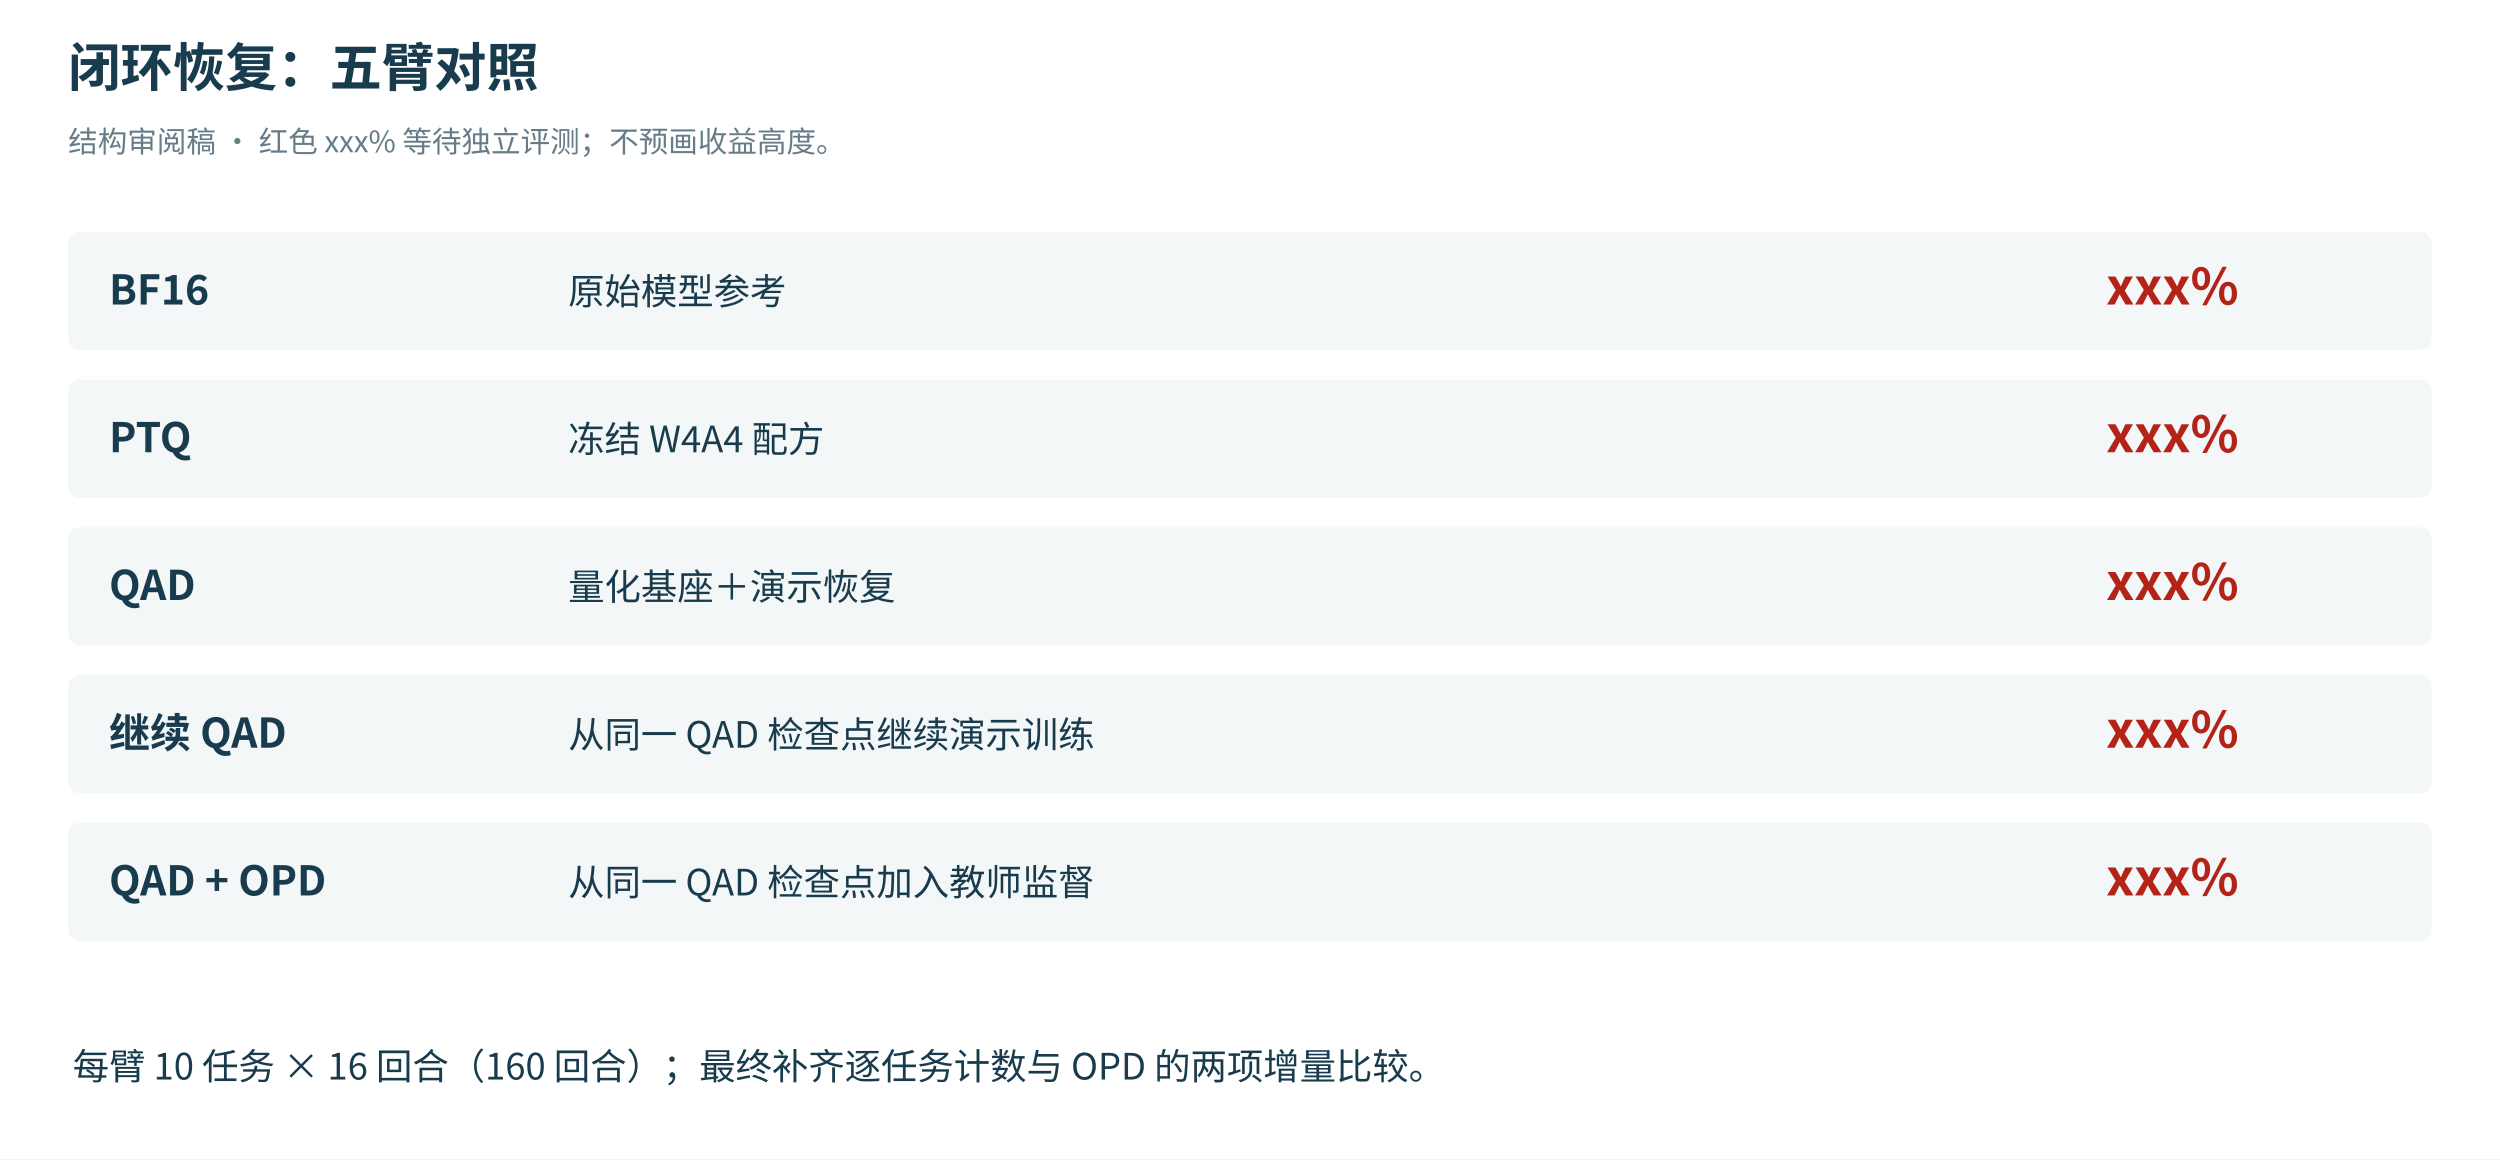
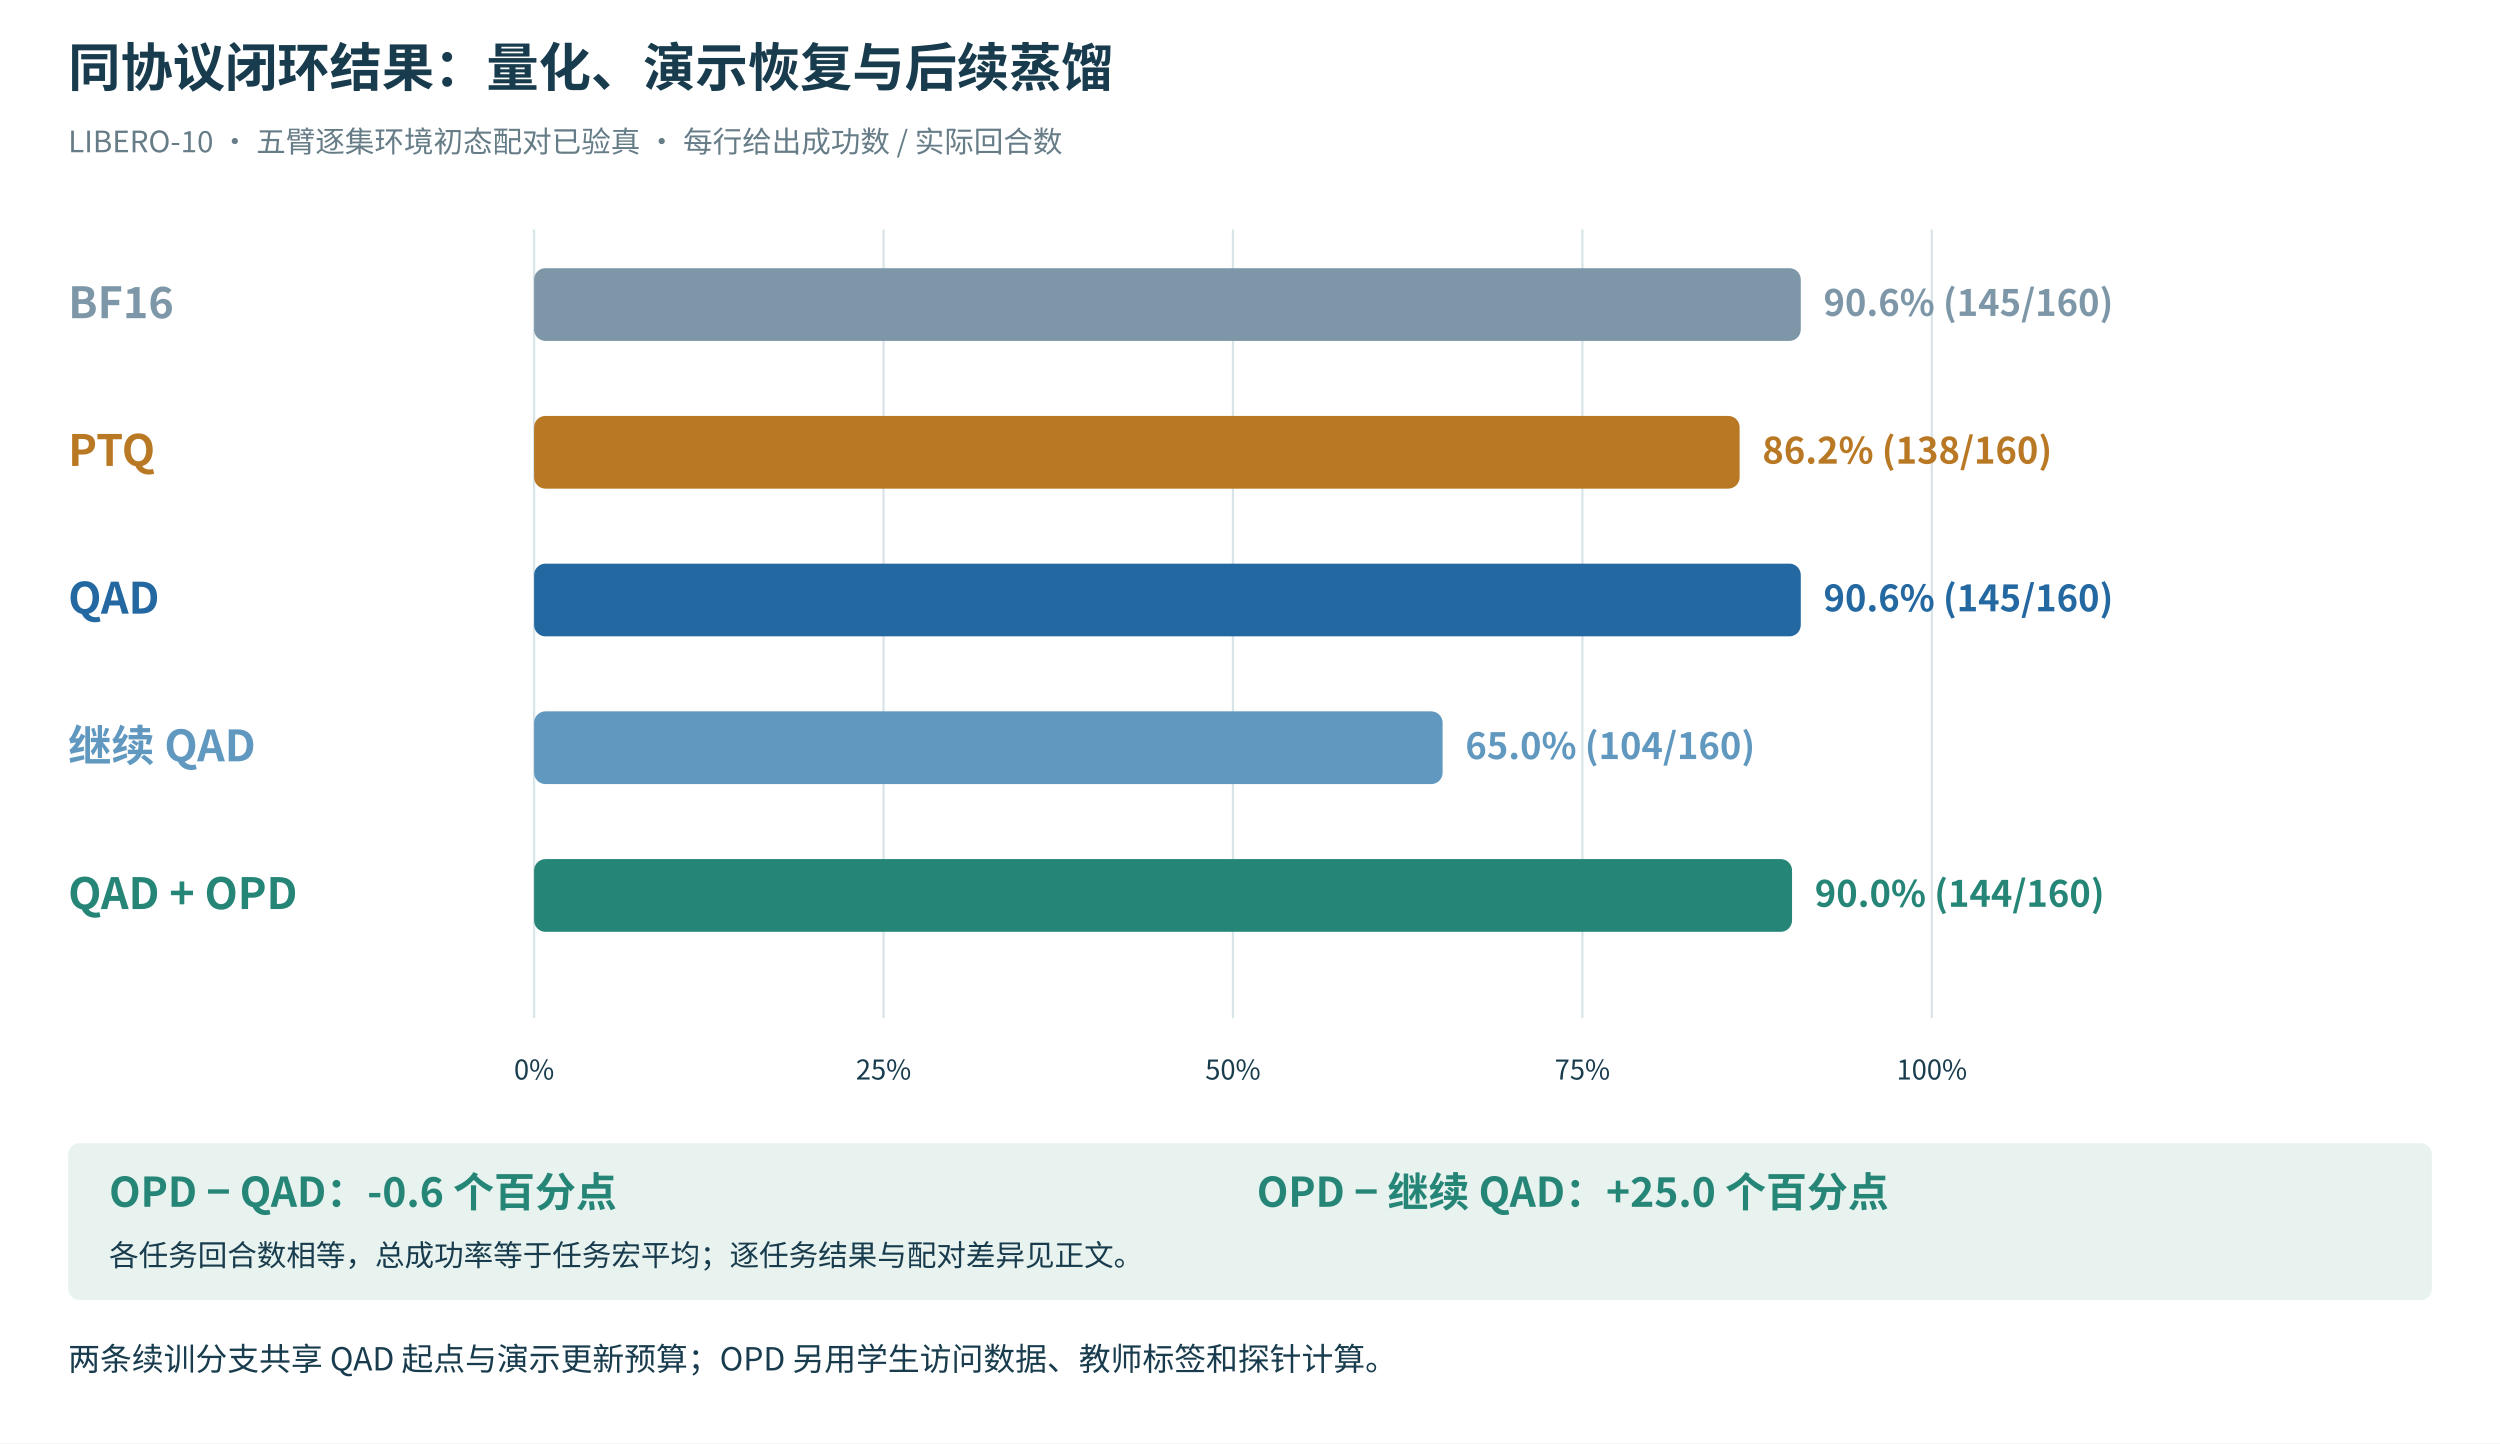
- <svg xmlns="http://www.w3.org/2000/svg" width="1100" height="510" viewBox="0 0 1100 510" role="img" aria-label="闭环恢复：五臂对照" font-family="Noto Sans CJK SC,Microsoft YaHei,sans-serif">
+ <svg xmlns="http://www.w3.org/2000/svg" width="1100" height="635" viewBox="0 0 1100 635" role="img" aria-label="同协议闭环结果：量化、演示恢复与后续蒸馏" font-family="Noto Sans CJK SC,Microsoft YaHei,sans-serif">
  <rect width="100%" height="100%" fill="white" />
  <text x="30" y="38" fill="#183c4d" font-size="23" font-weight="700" text-anchor="start">
-     <tspan dy="0" font-size="23">闭环恢复：五臂对照</tspan>
+     <tspan dy="0" font-size="23">同协议闭环结果：量化、演示恢复与后续蒸馏</tspan>
  </text>
  <text x="30" y="67" fill="#667c87" font-size="13" font-weight="400" text-anchor="start">
-     <tspan dy="0" font-size="13">结构审阅稿 · 红色 xxx% 等待独立评测；不预画收益高度。</tspan>
+     <tspan dy="0" font-size="13">LIBERO-10 · 五臂逐集环境初态配对已验真 · 每行给出成功数 / 实际回合数</tspan>
  </text>
-   <rect x="30" y="102" width="1040" height="52" fill="#f4f7f8" stroke="none" rx="5" />
-   <text x="48" y="134" fill="#183c4d" font-size="18" font-weight="600" text-anchor="start">
-     <tspan dy="0" font-size="18">BF16</tspan>
+   <path d="M235.0,101 L235.0,448" stroke="#d9e4e9" fill="none" />
+   <text x="235.0" y="475" fill="#183c4d" font-size="12" font-weight="400" text-anchor="middle">
+     <tspan dy="0" font-size="12">0%</tspan>
  </text>
-   <text x="250" y="134" fill="#183c4d" font-size="16" font-weight="400" text-anchor="start">
-     <tspan dy="0" font-size="16">原始模型参考</tspan>
+   <path d="M388.75,101 L388.75,448" stroke="#d9e4e9" fill="none" />
+   <text x="388.75" y="475" fill="#183c4d" font-size="12" font-weight="400" text-anchor="middle">
+     <tspan dy="0" font-size="12">25%</tspan>
  </text>
-   <text x="985" y="134" fill="#b42318" font-size="22" font-weight="600" text-anchor="end">
-     <tspan dy="0" font-size="22">xxx%</tspan>
+   <path d="M542.5,101 L542.5,448" stroke="#d9e4e9" fill="none" />
+   <text x="542.5" y="475" fill="#183c4d" font-size="12" font-weight="400" text-anchor="middle">
+     <tspan dy="0" font-size="12">50%</tspan>
  </text>
-   <rect x="30" y="167" width="1040" height="52" fill="#f4f7f8" stroke="none" rx="5" />
-   <text x="48" y="199" fill="#183c4d" font-size="18" font-weight="600" text-anchor="start">
-     <tspan dy="0" font-size="18">PTQ</tspan>
+   <path d="M696.25,101 L696.25,448" stroke="#d9e4e9" fill="none" />
+   <text x="696.25" y="475" fill="#183c4d" font-size="12" font-weight="400" text-anchor="middle">
+     <tspan dy="0" font-size="12">75%</tspan>
  </text>
-   <text x="250" y="199" fill="#183c4d" font-size="16" font-weight="400" text-anchor="start">
-     <tspan dy="0" font-size="16">冻结 W4A4 配方</tspan>
+   <path d="M850.0,101 L850.0,448" stroke="#d9e4e9" fill="none" />
+   <text x="850.0" y="475" fill="#183c4d" font-size="12" font-weight="400" text-anchor="middle">
+     <tspan dy="0" font-size="12">100%</tspan>
  </text>
-   <text x="985" y="199" fill="#b42318" font-size="22" font-weight="600" text-anchor="end">
-     <tspan dy="0" font-size="22">xxx%</tspan>
+   <text x="30" y="140" fill="#7e97a8" font-size="19" font-weight="600" text-anchor="start">
+     <tspan dy="0" font-size="19">BF16</tspan>
  </text>
-   <rect x="30" y="232" width="1040" height="52" fill="#f4f7f8" stroke="none" rx="5" />
-   <text x="48" y="264" fill="#183c4d" font-size="18" font-weight="600" text-anchor="start">
-     <tspan dy="0" font-size="18">QAD</tspan>
+   <rect x="235" y="118" width="557.344" height="32" fill="#7e97a8" stroke="none" rx="5" />
+   <text x="802.344" y="139" fill="#7e97a8" font-size="16" font-weight="600" text-anchor="start">
+     <tspan dy="0" font-size="16">90.6%  (145/160)</tspan>
  </text>
-   <text x="250" y="264" fill="#183c4d" font-size="16" font-weight="400" text-anchor="start">
-     <tspan dy="0" font-size="16">量化基座＋演示恢复</tspan>
+   <text x="30" y="205" fill="#b97824" font-size="19" font-weight="600" text-anchor="start">
+     <tspan dy="0" font-size="19">PTQ</tspan>
  </text>
-   <text x="985" y="264" fill="#b42318" font-size="22" font-weight="600" text-anchor="end">
-     <tspan dy="0" font-size="22">xxx%</tspan>
+   <rect x="235" y="183" width="530.438" height="32" fill="#b97824" stroke="none" rx="5" />
+   <text x="775.438" y="204" fill="#b97824" font-size="16" font-weight="600" text-anchor="start">
+     <tspan dy="0" font-size="16">86.2%  (138/160)</tspan>
  </text>
-   <rect x="30" y="297" width="1040" height="52" fill="#f4f7f8" stroke="none" rx="5" />
-   <text x="48" y="329" fill="#183c4d" font-size="18" font-weight="600" text-anchor="start">
-     <tspan dy="0" font-size="18">继续 QAD</tspan>
+   <text x="30" y="270" fill="#2368a0" font-size="19" font-weight="600" text-anchor="start">
+     <tspan dy="0" font-size="19">QAD</tspan>
  </text>
-   <text x="250" y="329" fill="#183c4d" font-size="16" font-weight="400" text-anchor="start">
-     <tspan dy="0" font-size="16">从同一 QAD 检查点继续演示训练</tspan>
+   <rect x="235" y="248" width="557.344" height="32" fill="#2368a0" stroke="none" rx="5" />
+   <text x="802.344" y="269" fill="#2368a0" font-size="16" font-weight="600" text-anchor="start">
+     <tspan dy="0" font-size="16">90.6%  (145/160)</tspan>
  </text>
-   <text x="985" y="329" fill="#b42318" font-size="22" font-weight="600" text-anchor="end">
-     <tspan dy="0" font-size="22">xxx%</tspan>
+   <text x="30" y="335" fill="#6098bf" font-size="19" font-weight="600" text-anchor="start">
+     <tspan dy="0" font-size="19">继续 QAD</tspan>
  </text>
-   <rect x="30" y="362" width="1040" height="52" fill="#f4f7f8" stroke="none" rx="5" />
-   <text x="48" y="394" fill="#183c4d" font-size="18" font-weight="600" text-anchor="start">
-     <tspan dy="0" font-size="18">QAD + OPD</tspan>
+   <rect x="235" y="313" width="399.75" height="32" fill="#6098bf" stroke="none" rx="5" />
+   <text x="644.75" y="334" fill="#6098bf" font-size="16" font-weight="600" text-anchor="start">
+     <tspan dy="0" font-size="16">65.0%  (104/160)</tspan>
  </text>
-   <text x="250" y="394" fill="#183c4d" font-size="16" font-weight="400" text-anchor="start">
-     <tspan dy="0" font-size="16">从同一 QAD 检查点加入教师监督</tspan>
+   <text x="30" y="400" fill="#258577" font-size="19" font-weight="600" text-anchor="start">
+     <tspan dy="0" font-size="19">QAD + OPD</tspan>
  </text>
-   <text x="985" y="394" fill="#b42318" font-size="22" font-weight="600" text-anchor="end">
-     <tspan dy="0" font-size="22">xxx%</tspan>
+   <rect x="235" y="378" width="553.5" height="32" fill="#258577" stroke="none" rx="5" />
+   <text x="798.5" y="399" fill="#258577" font-size="16" font-weight="600" text-anchor="start">
+     <tspan dy="0" font-size="16">90.0%  (144/160)</tspan>
  </text>
-   <text x="32" y="475" fill="#183c4d" font-size="16" font-weight="400" text-anchor="start">
-     <tspan dy="0" font-size="16">每臂 10 任务 × 16 回合（160 回合）；最终补齐逐任务计数与 OPD 的两项增量比较。</tspan>
+   <rect x="30" y="503" width="1040" height="69" fill="#e8f2ee" stroke="none" rx="5" />
+   <text x="48" y="531" fill="#258577" font-size="18" font-weight="600" text-anchor="start">
+     <tspan dy="0" font-size="18">OPD − QAD：-0.6 个百分点</tspan>
+   </text>
+   <text x="553" y="531" fill="#258577" font-size="18" font-weight="600" text-anchor="start">
+     <tspan dy="0" font-size="18">OPD − 继续 QAD：+25.0 个百分点</tspan>
+   </text>
+   <text x="48" y="557" fill="#183c4d" font-size="13" font-weight="400" text-anchor="start">
+     <tspan dy="0" font-size="13">各任务回合数相等，总成功率等于任务宏平均；逐任务结果与配对差异见正文。</tspan>
+   </text>
+   <text x="30" y="603" fill="#183c4d" font-size="14" font-weight="400" text-anchor="start">
+     <tspan dy="0" font-size="14">两条续训分支共享 QAD 起点与演示更新预算；OPD 另用学生访问数据、教师标签和探针计算。</tspan>
  </text>
</svg>
